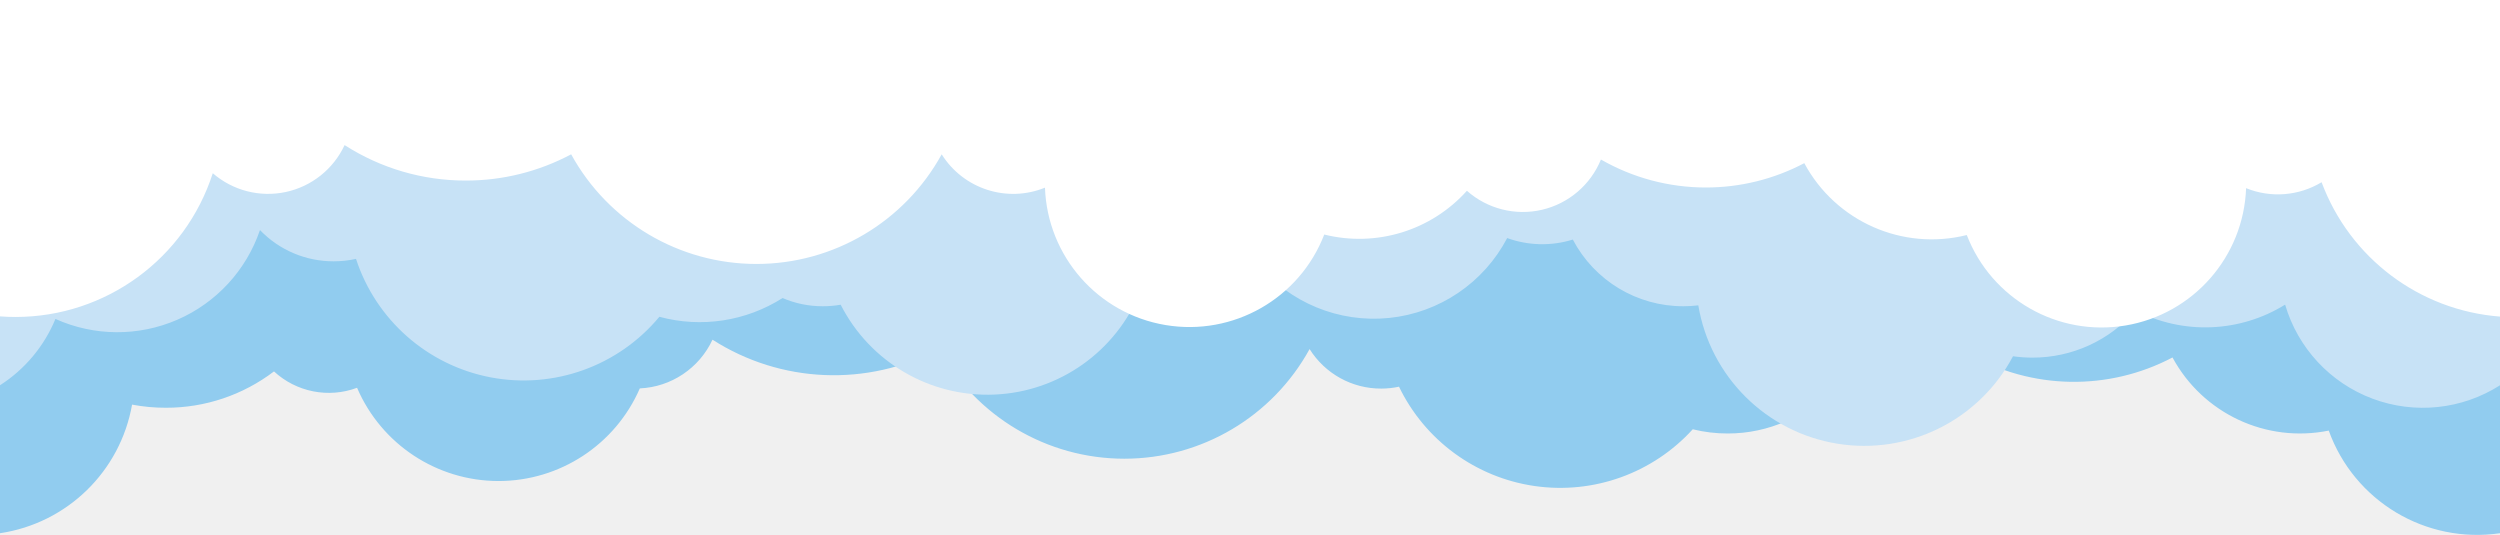
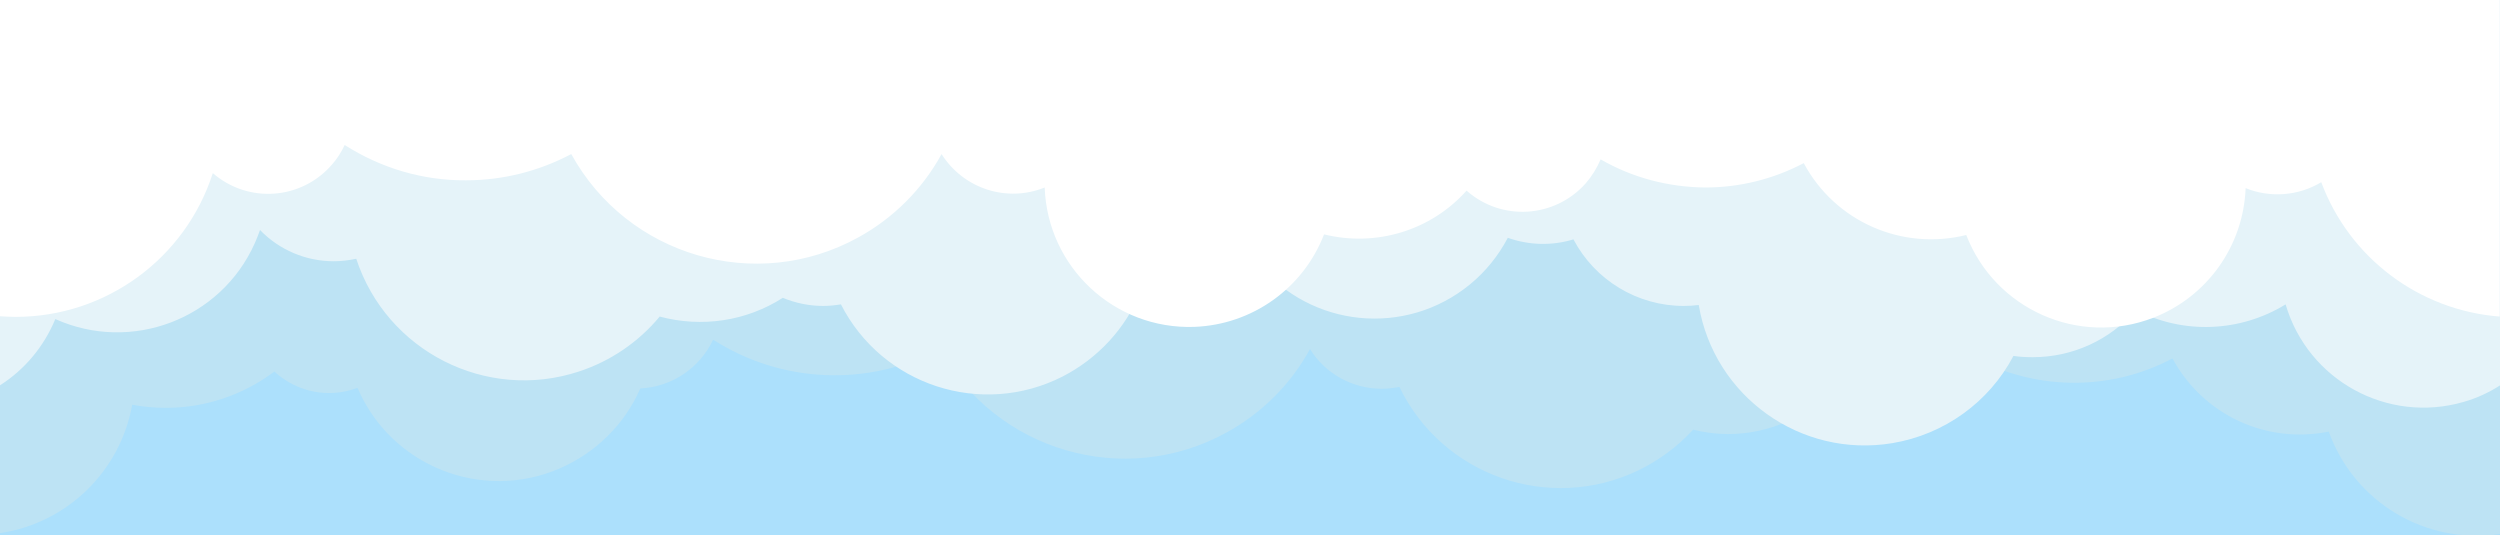
- <svg xmlns="http://www.w3.org/2000/svg" id="Artworks" viewBox="0 0 800 171.17">
-   <defs>
-     <style>.cls-1{fill:#91ccef;}.cls-2{fill:#c7e2f6;}.cls-3{fill:#fff;}</style>
-   </defs>
-   <path class="cls-1" d="M0,170.63a50.44,50.44,0,0,0,42.26-41.15,57.88,57.88,0,0,0,10.86,1,56.88,56.88,0,0,0,34.56-11.63,25.84,25.84,0,0,0,26.58,5.24,49.28,49.28,0,0,0,90.48.2A27,27,0,0,0,228,108.7a71.92,71.92,0,0,0,72.51,3,67.62,67.62,0,0,0,118.56,0A26.92,26.92,0,0,0,442,124.35a26.57,26.57,0,0,0,5.68-.61,57.31,57.31,0,0,0,94,13.63,46.74,46.74,0,0,0,11.17,1.35,46.16,46.16,0,0,0,34.42-15.35,26.94,26.94,0,0,0,42.88-10.06,67.67,67.67,0,0,0,65.05,1.08,46.37,46.37,0,0,0,50,23.4A50.47,50.47,0,0,0,800,170.63V0H0Z" transform="translate(0 0)" />
-   <path class="cls-2" d="M0,123.28a46,46,0,0,0,17.74-21.22A48.23,48.23,0,0,0,83.19,73.62a32.57,32.57,0,0,0,23.58,10,33,33,0,0,0,7.15-.78A56.45,56.45,0,0,0,211,101.37a49.38,49.38,0,0,0,39.42-6A32.45,32.45,0,0,0,263.31,98a33.5,33.5,0,0,0,5.71-.49,52.7,52.7,0,0,0,95.83-4.15,44,44,0,0,0,9.67,1.07,43.31,43.31,0,0,0,27.85-10.08,48.17,48.17,0,0,0,79.93-8.17,32.92,32.92,0,0,0,21,.48A39.89,39.89,0,0,0,538.64,98a40.38,40.38,0,0,0,4.82-.29A53.84,53.84,0,0,0,644.16,114a43.86,43.86,0,0,0,6.21.44,43.39,43.39,0,0,0,33-15.11,48.53,48.53,0,0,0,47.87-1.85A45.92,45.92,0,0,0,800,123.29V0H0Z" transform="translate(0 0)" />
-   <path class="cls-3" d="M0,0V101.24c1.66.13,3.33.19,5,.19a66.29,66.29,0,0,0,63.09-46,27,27,0,0,0,42.18-9,71.54,71.54,0,0,0,38.77,11.35,71.49,71.49,0,0,0,33.73-8.4,67.63,67.63,0,0,0,118.57,0,27,27,0,0,0,33.05,10.67,46.25,46.25,0,0,0,89.37,15,46.28,46.28,0,0,0,45.65-14,27,27,0,0,0,42.89-10A67.39,67.39,0,0,0,545.83,60a67.36,67.36,0,0,0,31.54-7.79,46.29,46.29,0,0,0,52,23,46.26,46.26,0,0,0,89.38-15,27.05,27.05,0,0,0,24.16-1.9,66.31,66.31,0,0,0,57.12,43V0Z" transform="translate(0 0)" />
+ <svg xmlns="http://www.w3.org/2000/svg" version="1.1" id="Artworks" x="0px" y="0px" viewBox="0 0 800 171.2" style="enable-background:new 0 0 800 171.2;" xml:space="preserve">
+   <style type="text/css">
+ 	.st0{fill:#ACE0FC;}
+ 	.st1{fill:#BDE3F4;}
+ 	.st2{fill:#E5F3F9;}
+ 	.st3{fill:#FFFFFF;}
+ </style>
+   <rect x="-66" y="-23" class="st0" width="992" height="372" />
+   <path class="st1" d="M0,170.6c21.5-3.2,38.5-19.8,42.3-41.1c3.6,0.7,7.2,1,10.9,1c12.5,0,24.6-4.1,34.6-11.6  c7.2,6.6,17.4,8.7,26.6,5.2c10.7,25,39.7,36.6,64.7,25.8c11.5-5,20.8-14.1,25.8-25.6c10.1-0.5,19-6.5,23.3-15.6  c21.9,14,49.6,15.2,72.5,3c18,32.7,59.1,44.7,91.8,26.7c11.3-6.2,20.6-15.5,26.7-26.7c4.9,7.9,13.6,12.7,22.9,12.7  c1.9,0,3.8-0.2,5.7-0.6c13.8,28.5,48,40.4,76.5,26.7c6.6-3.2,12.5-7.6,17.5-13c3.7,0.9,7.4,1.4,11.2,1.4c13.1,0,25.7-5.6,34.4-15.3  c11.1,9.9,28.1,8.9,38-2.2c2.1-2.3,3.7-5,4.8-7.8c20.1,11.4,44.6,11.9,65,1.1c9.7,18,30,27.5,50,23.4c8.1,22.6,31,36.3,54.8,32.8V0  H0V170.6z" />
+   <path class="st2" d="M0,123.3c8-5.1,14.1-12.5,17.7-21.2C42,113,70.6,102.2,81.5,77.9c0.6-1.4,1.2-2.8,1.7-4.3  c6.2,6.4,14.7,10,23.6,10c2.4,0,4.8-0.3,7.2-0.8c9.7,29.6,41.6,45.8,71.2,36.1c10.1-3.3,19.1-9.4,25.9-17.6  c13.4,3.6,27.7,1.5,39.4-6c4.1,1.7,8.5,2.6,12.9,2.6c1.9,0,3.8-0.2,5.7-0.5c13.2,25.9,44.9,36.3,70.9,23.1  c11.3-5.8,20.2-15.4,25-27.2c3.2,0.7,6.4,1.1,9.7,1.1c10.2,0,20-3.6,27.9-10.1c16.9,20.6,47.2,23.6,67.8,6.7  c5-4.1,9.1-9.2,12.1-14.9c6.8,2.4,14.1,2.6,21,0.5c6.9,13.1,20.5,21.3,35.3,21.3c1.6,0,3.2-0.1,4.8-0.3c4.9,29.3,32.7,49.1,62,44.2  c16.6-2.8,30.9-13.1,38.7-27.9c2.1,0.3,4.1,0.4,6.2,0.4c12.7,0,24.7-5.5,33-15.1c15.2,7.9,33.4,7.1,47.9-1.8  c7.1,24.3,32.6,38.3,57,31.2c4.2-1.2,8.1-3,11.8-5.4V0H0V123.3z" />
+   <path class="st3" d="M0,0v101.2c1.7,0.1,3.3,0.2,5,0.2c28.8,0,54.3-18.6,63.1-46c11.3,9.8,28.3,8.6,38.1-2.7c1.7-1.9,3-4,4.1-6.3  c11.6,7.4,25,11.4,38.8,11.3c11.8,0,23.3-2.9,33.7-8.4c18,32.7,59.1,44.7,91.8,26.7c11.3-6.2,20.6-15.5,26.7-26.7  c7,11.1,20.9,15.6,33,10.7c0.9,25.5,22.3,45.5,47.9,44.6c18.5-0.7,34.8-12.3,41.5-29.6c16.6,4.1,34.2-1.2,45.6-14  c11.2,9.9,28.2,8.8,38.1-2.3c2-2.3,3.6-4.9,4.8-7.7c10.2,5.9,21.8,8.9,33.5,9c11,0,21.8-2.7,31.5-7.8c10,18.7,31.4,28.1,52,23  c9.2,23.8,36,35.7,59.8,26.5c17.3-6.7,28.9-23,29.6-41.5c7.9,3.2,16.9,2.5,24.2-1.9c9,24.2,31.3,41,57.1,43V0H0z" />
</svg>
